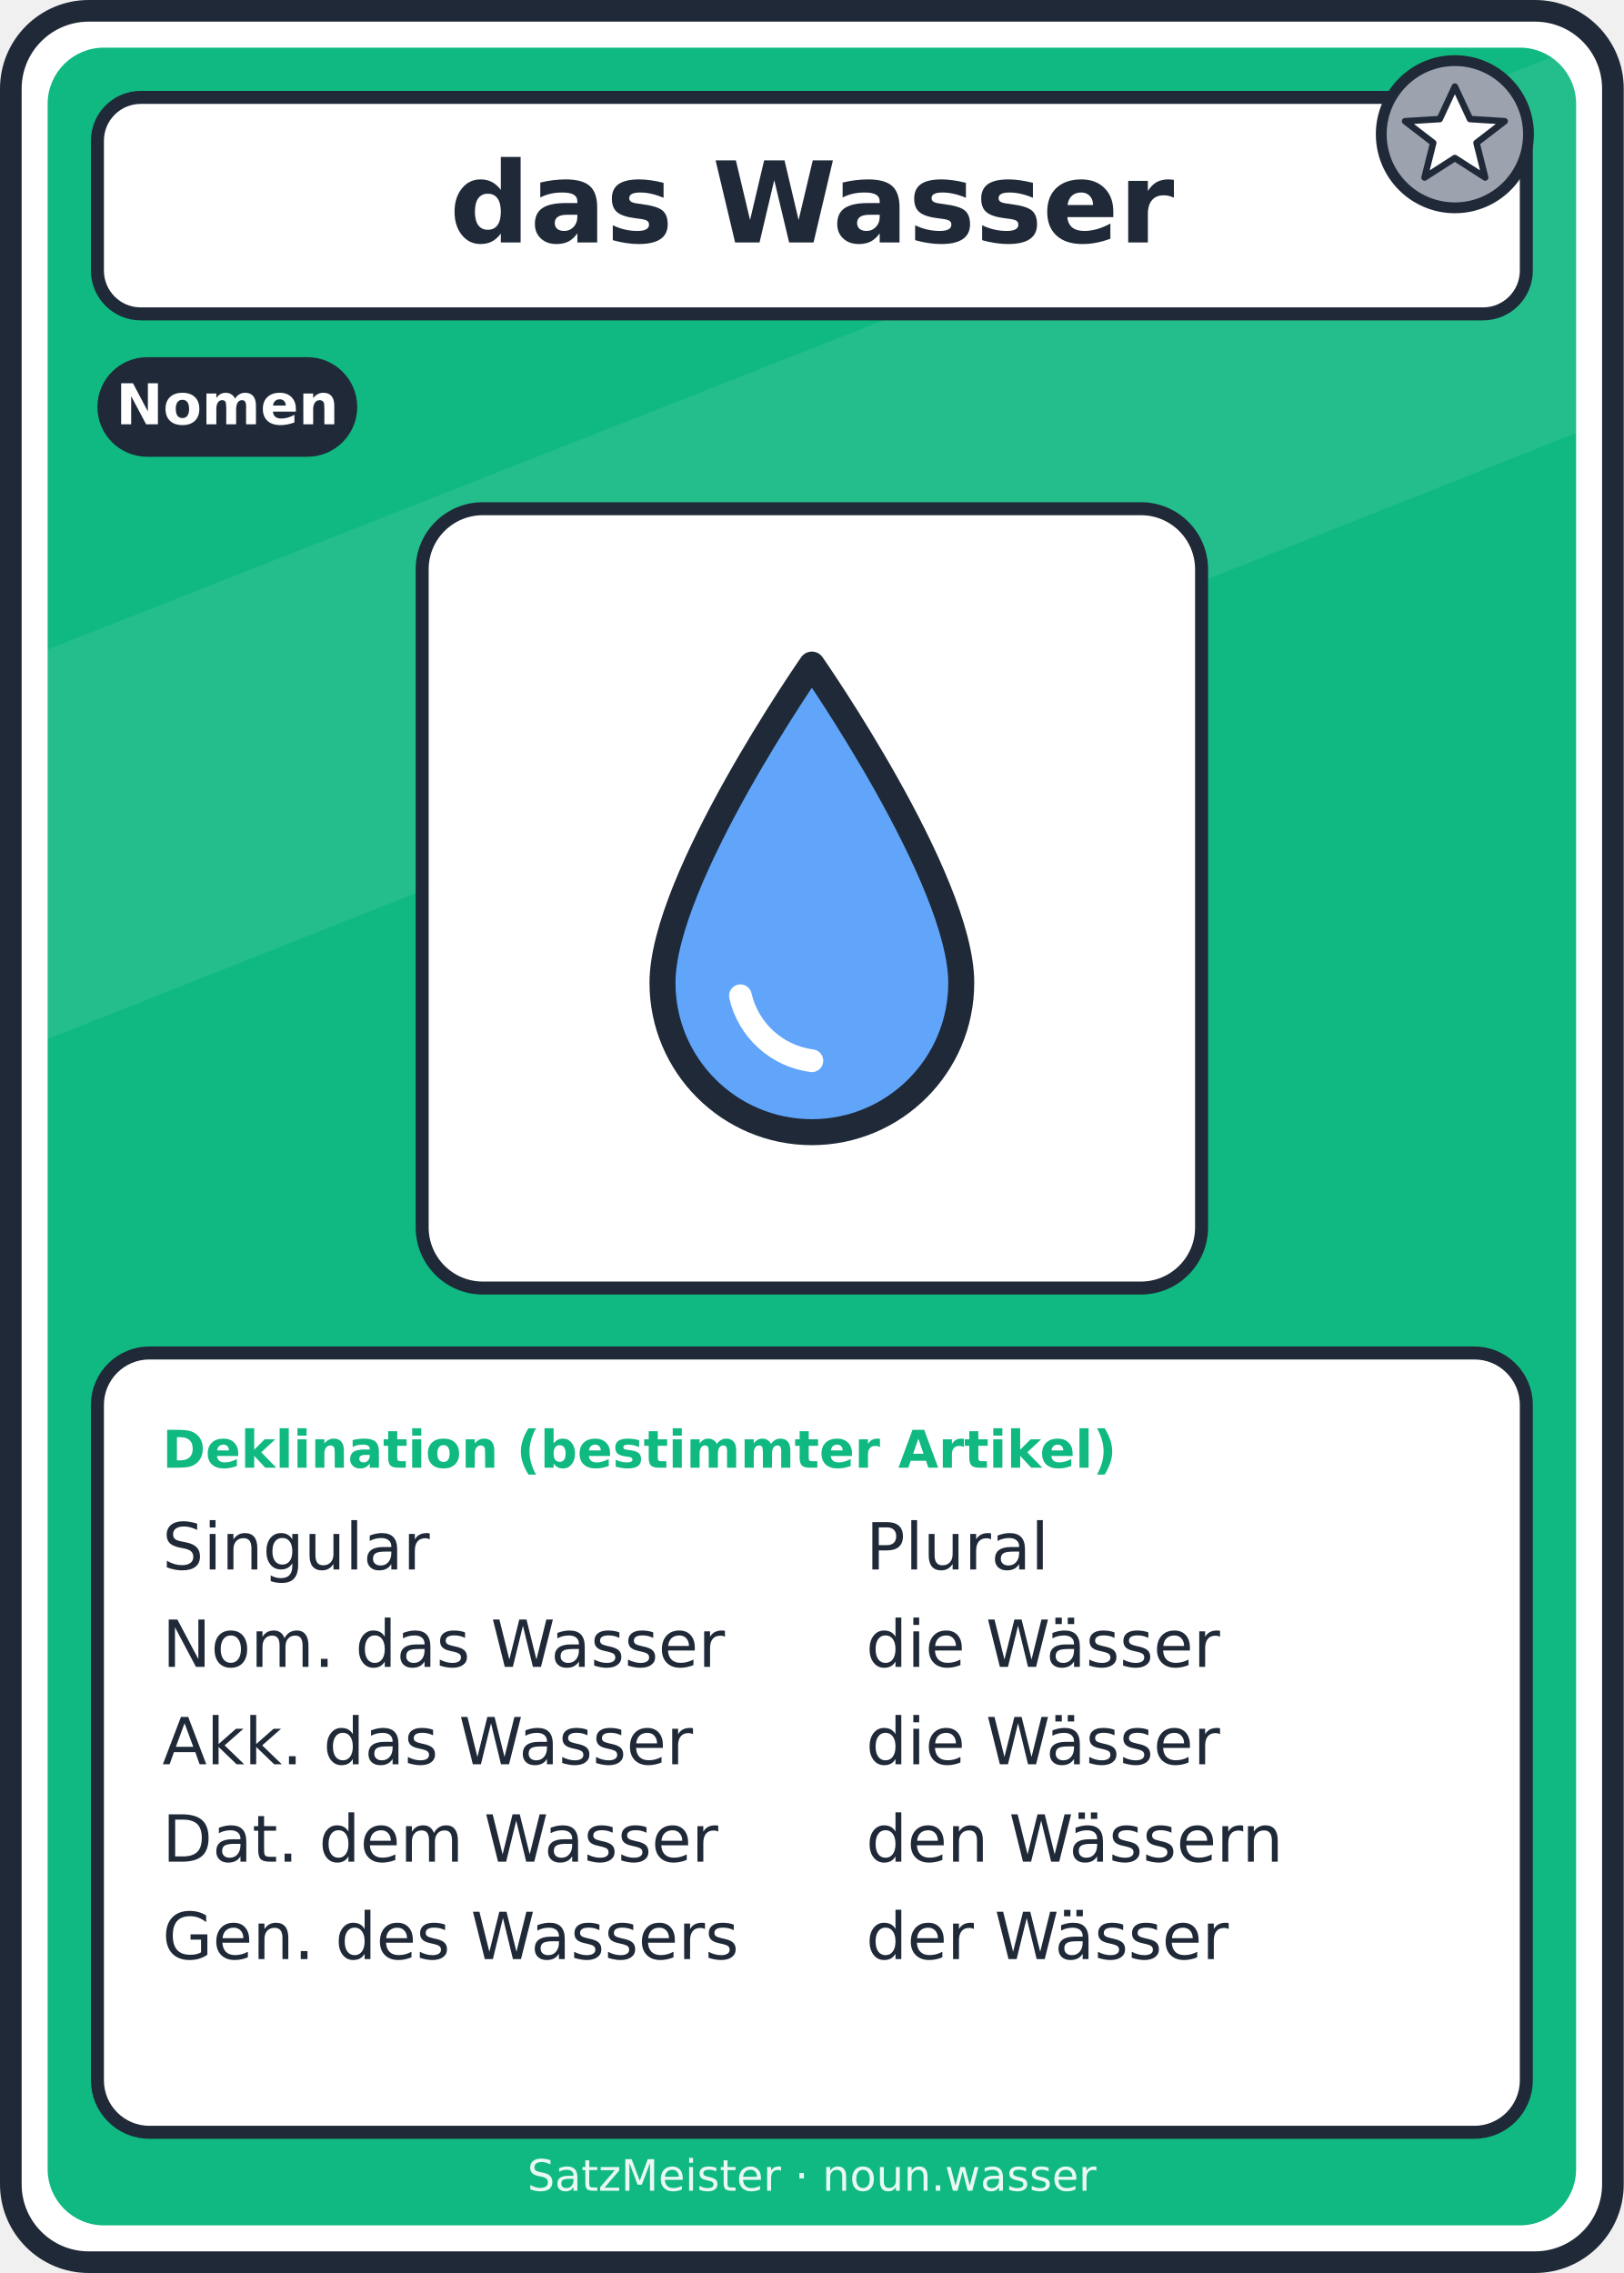
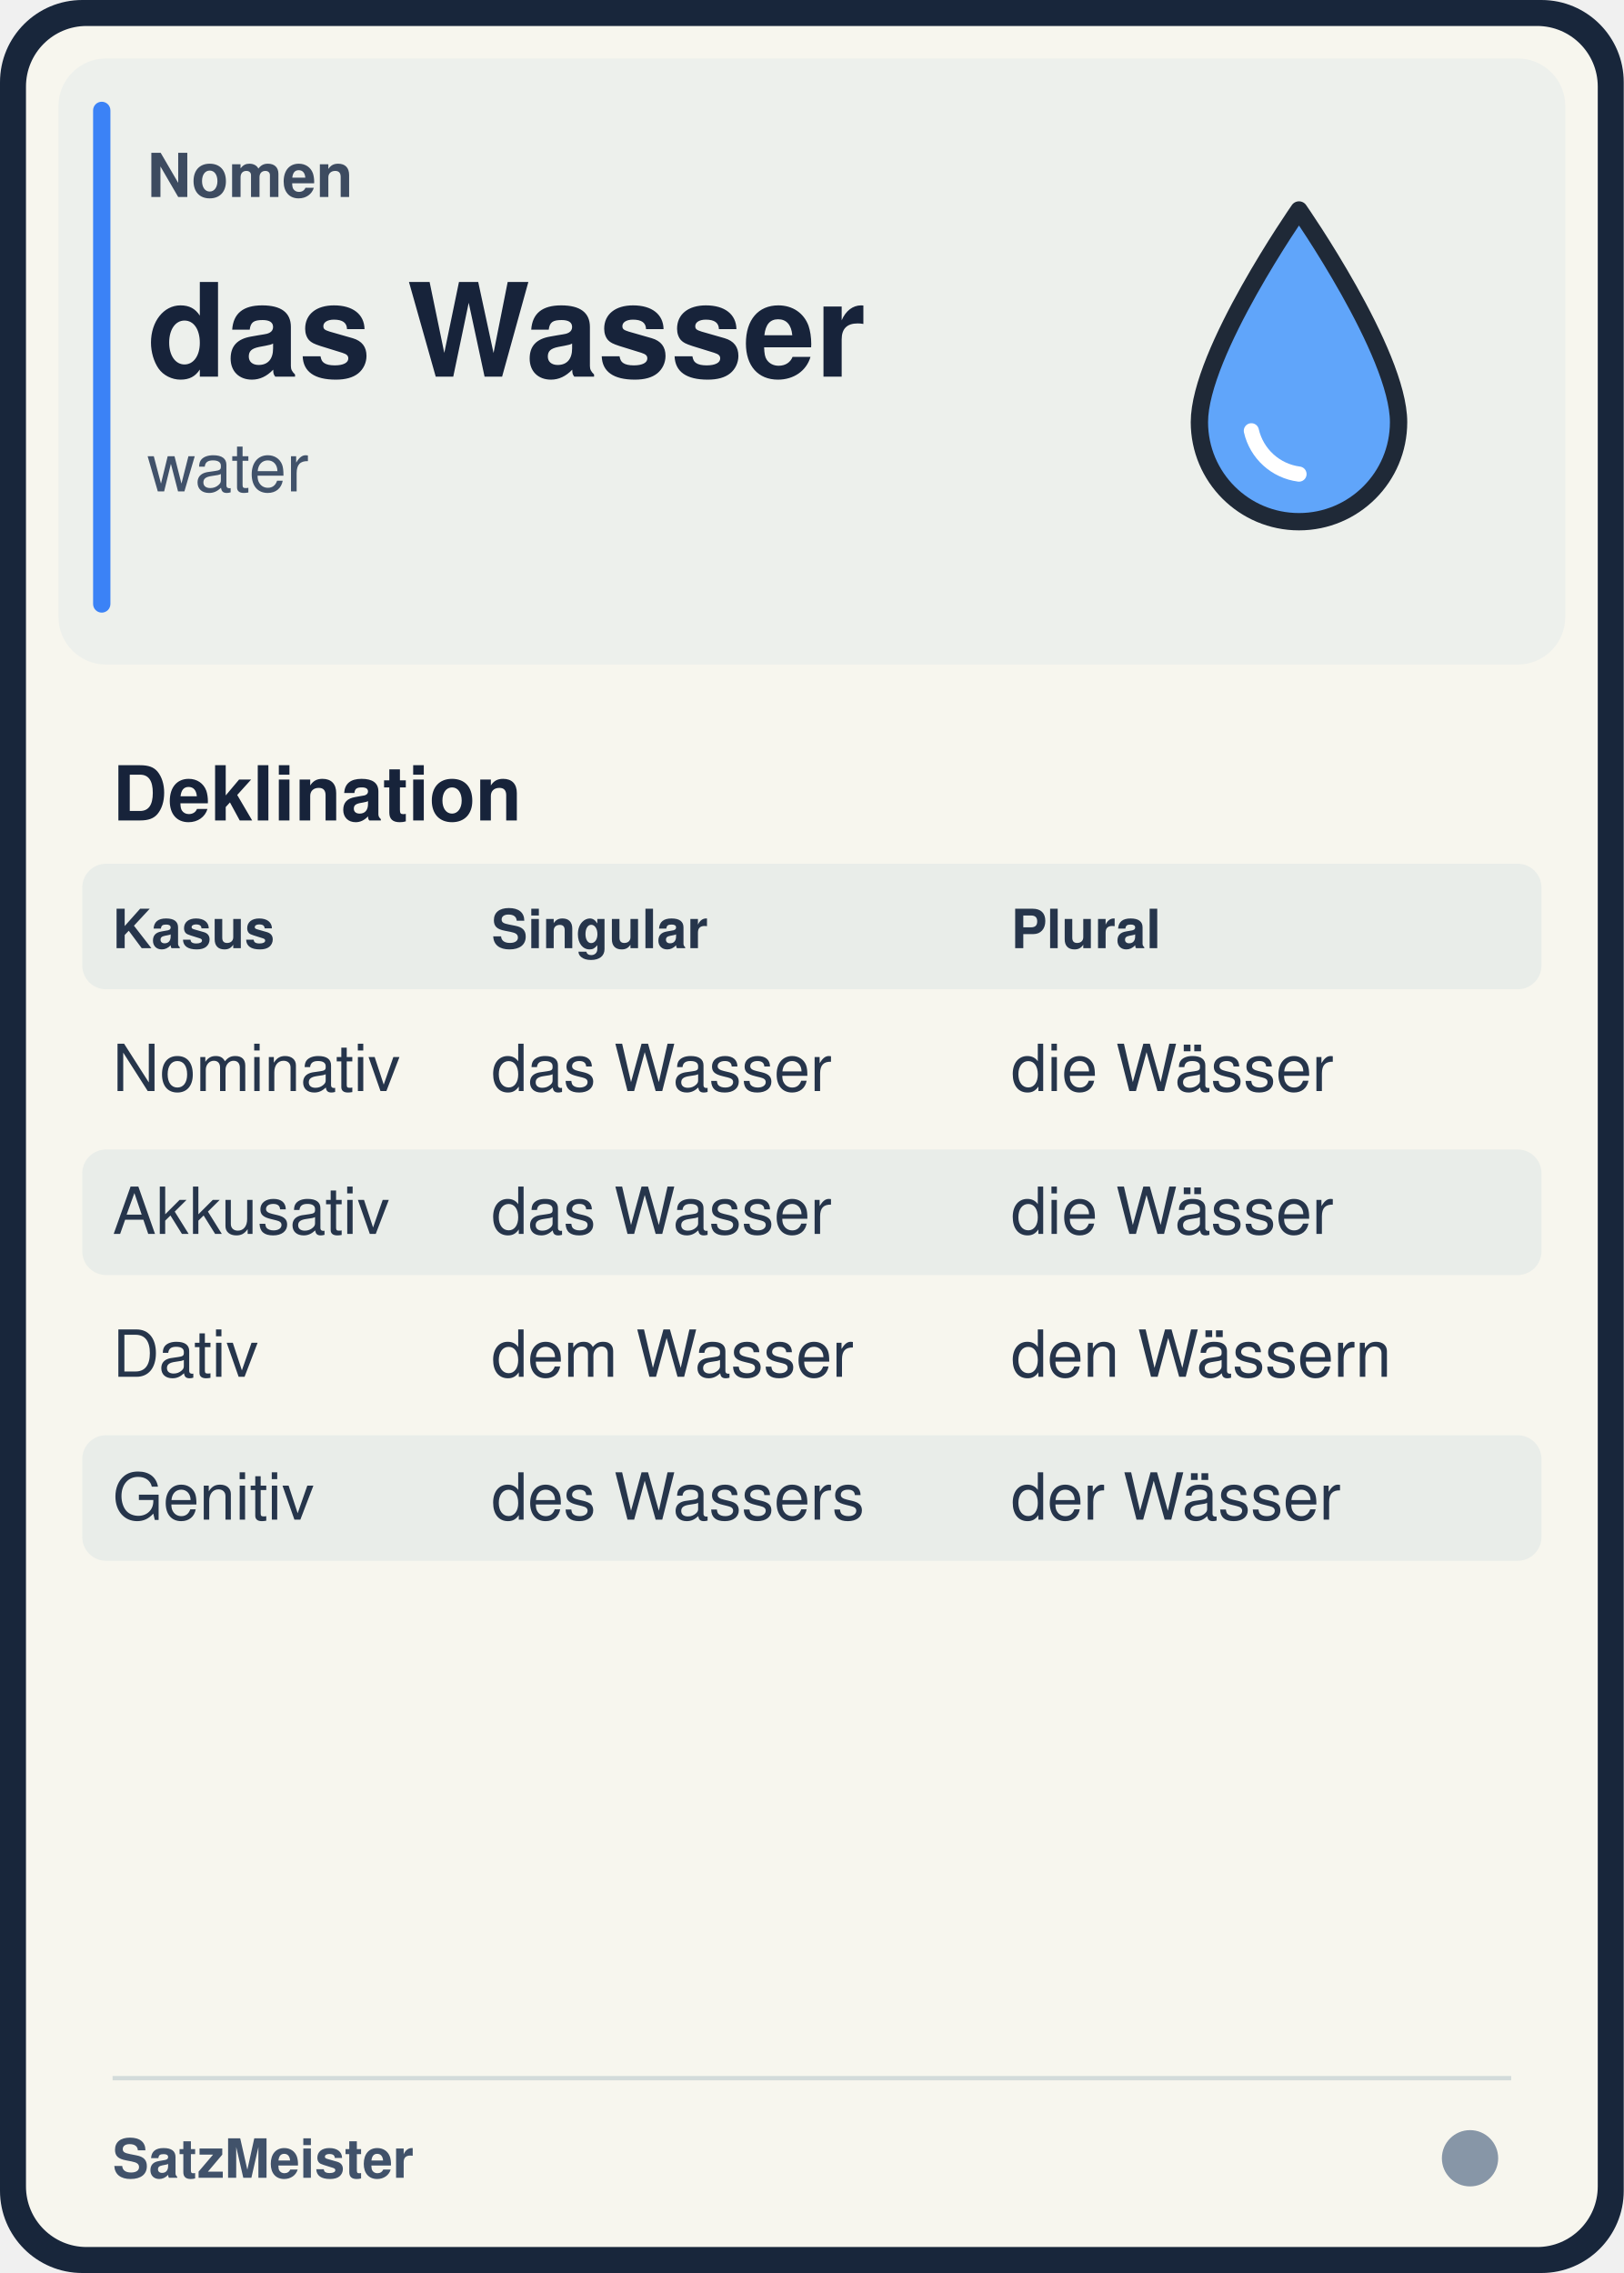
<svg xmlns="http://www.w3.org/2000/svg" viewBox="0 0 750 1050" width="750" height="1050">
-   <g id="card-frame">
-     <rect x="5" y="5" width="740" height="1040" rx="36" ry="36" fill="#ffffff" stroke="#1f2937" stroke-width="10" />
-   </g>
-   <g id="background">
-     <rect x="22" y="22" width="706" height="1006" rx="26" ry="26" fill="#10b981" />
-     <path d="M22 300 L728 22 L728 200 L22 480 Z" fill="#ffffff" opacity="0.08" />
-   </g>
-   <g id="name-banner">
-     <rect x="45" y="45" width="660" height="100" rx="20" ry="20" fill="#ffffff" stroke="#1f2937" stroke-width="6" />
-     <text x="375" y="112" text-anchor="middle" font-family="DejaVu Sans, Helvetica, Arial, sans-serif" font-size="52" font-weight="bold" fill="#1f2937">das Wasser</text>
-   </g>
-   <g id="rarity-star">
-     <circle cx="672" cy="62" r="34" fill="#9ca3af" stroke="#1f2937" stroke-width="5" />
-     <path d="M672 40 L679 55 L695 56 L682 66 L686 82 L672 73 L658 82 L662 66 L649 56 L665 55 Z" fill="#ffffff" stroke="#1f2937" stroke-width="3" stroke-linejoin="round" />
-   </g>
-   <g id="type-badge">
-     <rect x="45" y="165" width="120" height="46" rx="23" ry="23" fill="#1f2937" />
-     <text x="105" y="196" text-anchor="middle" font-family="DejaVu Sans, Helvetica, Arial, sans-serif" font-size="26" font-weight="bold" fill="#ffffff">Nomen</text>
-   </g>
-   <g id="icon-area">
-     <rect x="195" y="235" width="360" height="360" rx="28" ry="28" fill="#ffffff" stroke="#1f2937" stroke-width="6" />
-     <g id="icon" transform="translate(225 265) scale(1.5)" fill="none" stroke="#1f2937" stroke-width="8" stroke-linecap="round" stroke-linejoin="round">
+   <rect id="card-frame" width="750" height="1050" rx="38" fill="#18263b" />
+   <rect x="12" y="12" width="726" height="1026" rx="28" fill="#f7f6ee" />
+   <g id="card-heading" font-family="Helvetica, Arial, sans-serif">
+     <rect x="27" y="27" width="696" height="280" rx="22" fill="#edf0ec" />
+     <rect x="43" y="47" width="8" height="236" rx="4" fill="#3b82f6" />
+     <text x="68" y="91" font-size="28" font-weight="bold" fill="#3d4b60">Nomen</text>
+     <text x="68" y="174" font-size="60" font-weight="bold" fill="#17233a">das Wasser</text>
+     <text x="68" y="227" font-size="31" fill="#41526a">water</text>
+     <g id="icon" transform="translate(500 69)" fill="none" stroke="#1f2937" stroke-width="8" stroke-linecap="round" stroke-linejoin="round">
      <path d="M100 28 C100 28 54 94 54 126 A46 46 0 0 0 146 126 C146 94 100 28 100 28 Z" fill="#60a5fa" />
      <path d="M78 130 A26 26 0 0 0 100 150" stroke="#ffffff" stroke-width="7" />
    </g>
  </g>
-   <g id="text-area">
-     <rect x="45" y="625" width="660" height="360" rx="24" ry="24" fill="#ffffff" stroke="#1f2937" stroke-width="6" />
-     <text x="75" y="678" font-family="DejaVu Sans, Helvetica, Arial, sans-serif" font-size="24" font-weight="bold" fill="#10b981">Deklination (bestimmter Artikel)</text>
-     <text x="75" y="725" font-family="DejaVu Sans, Helvetica, Arial, sans-serif" font-size="30" fill="#1f2937">Singular</text>
-     <text x="400" y="725" font-family="DejaVu Sans, Helvetica, Arial, sans-serif" font-size="30" fill="#1f2937">Plural</text>
-     <text x="75" y="770" font-family="DejaVu Sans, Helvetica, Arial, sans-serif" font-size="30" fill="#1f2937">Nom.  das Wasser</text>
-     <text x="400" y="770" font-family="DejaVu Sans, Helvetica, Arial, sans-serif" font-size="30" fill="#1f2937">die Wässer</text>
-     <text x="75" y="815" font-family="DejaVu Sans, Helvetica, Arial, sans-serif" font-size="30" fill="#1f2937">Akk.  das Wasser</text>
-     <text x="400" y="815" font-family="DejaVu Sans, Helvetica, Arial, sans-serif" font-size="30" fill="#1f2937">die Wässer</text>
-     <text x="75" y="860" font-family="DejaVu Sans, Helvetica, Arial, sans-serif" font-size="30" fill="#1f2937">Dat.  dem Wasser</text>
-     <text x="400" y="860" font-family="DejaVu Sans, Helvetica, Arial, sans-serif" font-size="30" fill="#1f2937">den Wässern</text>
-     <text x="75" y="905" font-family="DejaVu Sans, Helvetica, Arial, sans-serif" font-size="30" fill="#1f2937">Gen.  des Wassers</text>
-     <text x="400" y="905" font-family="DejaVu Sans, Helvetica, Arial, sans-serif" font-size="30" fill="#1f2937">der Wässer</text>
+   <g id="grammar" font-family="Helvetica, Arial, sans-serif">
+     <text x="52" y="379" font-size="35" font-weight="bold" fill="#17233a">Deklination</text>
+     <rect x="38" y="399" width="674" height="58" rx="11" fill="#e9ede9" />
+     <text x="52" y="438" font-size="25" font-weight="bold" fill="#26354b">Kasus</text>
+     <text x="227" y="438" font-size="25" font-weight="bold" fill="#26354b">Singular</text>
+     <text x="467" y="438" font-size="25" font-weight="bold" fill="#26354b">Plural</text>
+     <text x="52" y="504" font-size="30" font-weight="normal" fill="#26354b">Nominativ</text>
+     <text x="227" y="504" font-size="30" font-weight="normal" fill="#26354b">das Wasser</text>
+     <text x="467" y="504" font-size="30" font-weight="normal" fill="#26354b">die Wässer</text>
+     <rect x="38" y="531" width="674" height="58" rx="11" fill="#e9ede9" />
+     <text x="52" y="570" font-size="30" font-weight="normal" fill="#26354b">Akkusativ</text>
+     <text x="227" y="570" font-size="30" font-weight="normal" fill="#26354b">das Wasser</text>
+     <text x="467" y="570" font-size="30" font-weight="normal" fill="#26354b">die Wässer</text>
+     <text x="52" y="636" font-size="30" font-weight="normal" fill="#26354b">Dativ</text>
+     <text x="227" y="636" font-size="30" font-weight="normal" fill="#26354b">dem Wasser</text>
+     <text x="467" y="636" font-size="30" font-weight="normal" fill="#26354b">den Wässern</text>
+     <rect x="38" y="663" width="674" height="58" rx="11" fill="#e9ede9" />
+     <text x="52" y="702" font-size="30" font-weight="normal" fill="#26354b">Genitiv</text>
+     <text x="227" y="702" font-size="30" font-weight="normal" fill="#26354b">des Wassers</text>
+     <text x="467" y="702" font-size="30" font-weight="normal" fill="#26354b">der Wässer</text>
  </g>
-   <g id="footer-strip">
-     <text x="375" y="1012" text-anchor="middle" font-family="DejaVu Sans, Helvetica, Arial, sans-serif" font-size="20" fill="#ffffff" opacity="0.9">SatzMeister · noun.wasser</text>
+   <path d="M52 960H698" stroke="#d3dbda" stroke-width="2" />
+   <g id="footer" font-family="Helvetica, Arial, sans-serif" font-size="25" fill="#41526a">
+     <text x="52" y="1006" font-weight="bold">SatzMeister</text>
+     <circle cx="679" cy="997" r="13" fill="#8796a7" />
  </g>
</svg>
